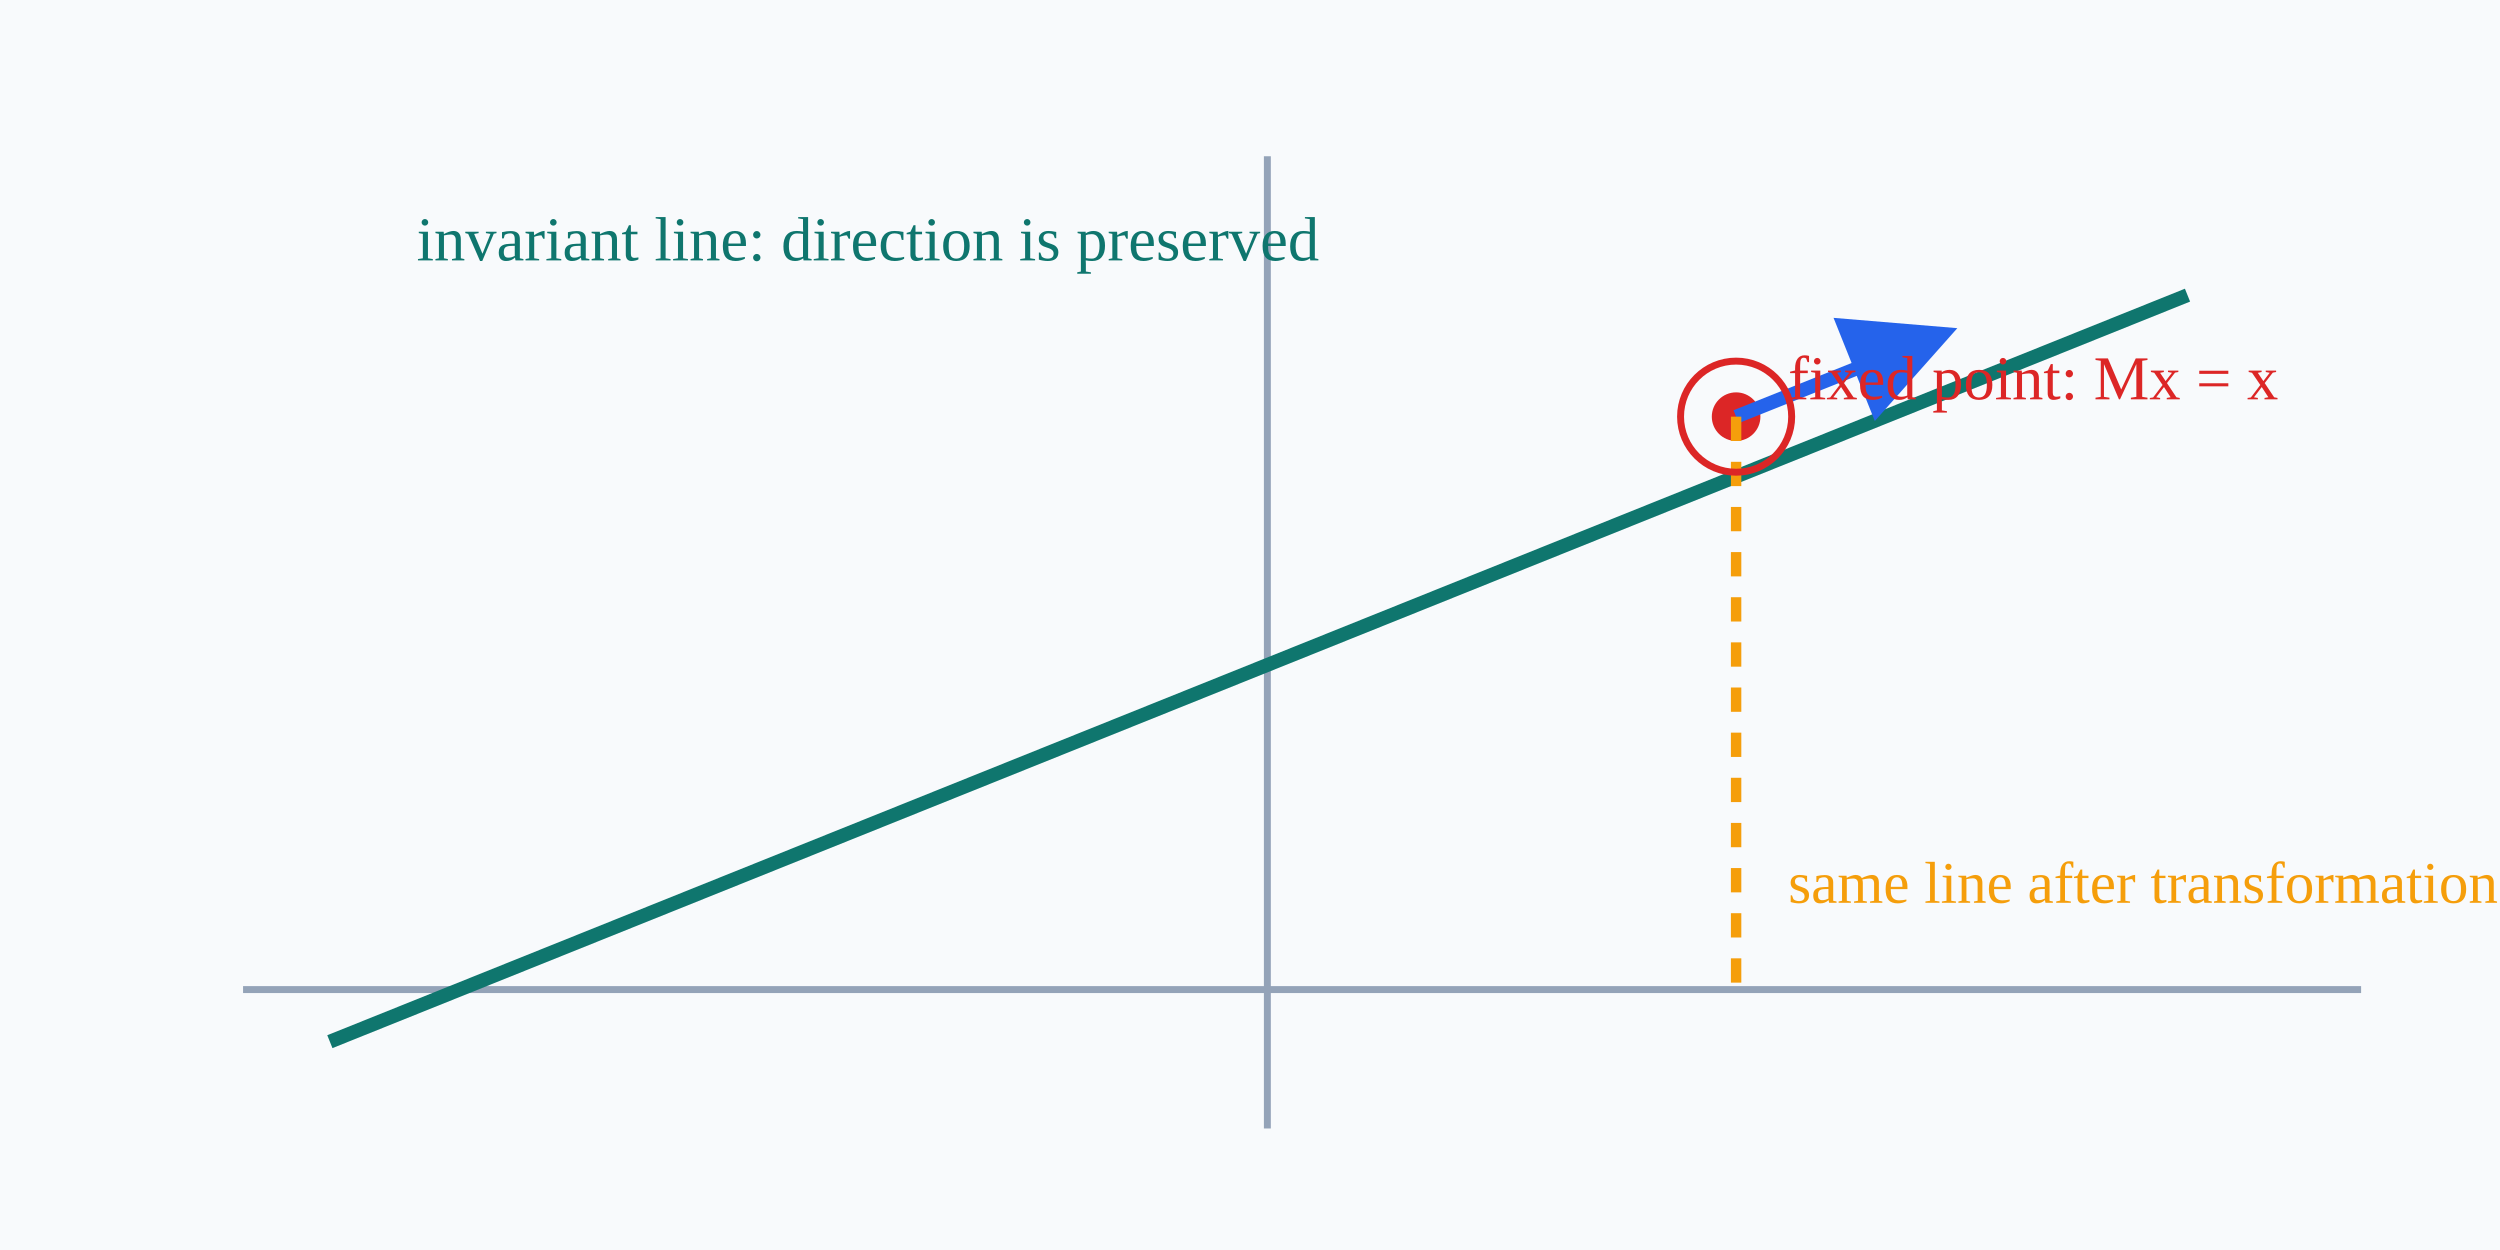
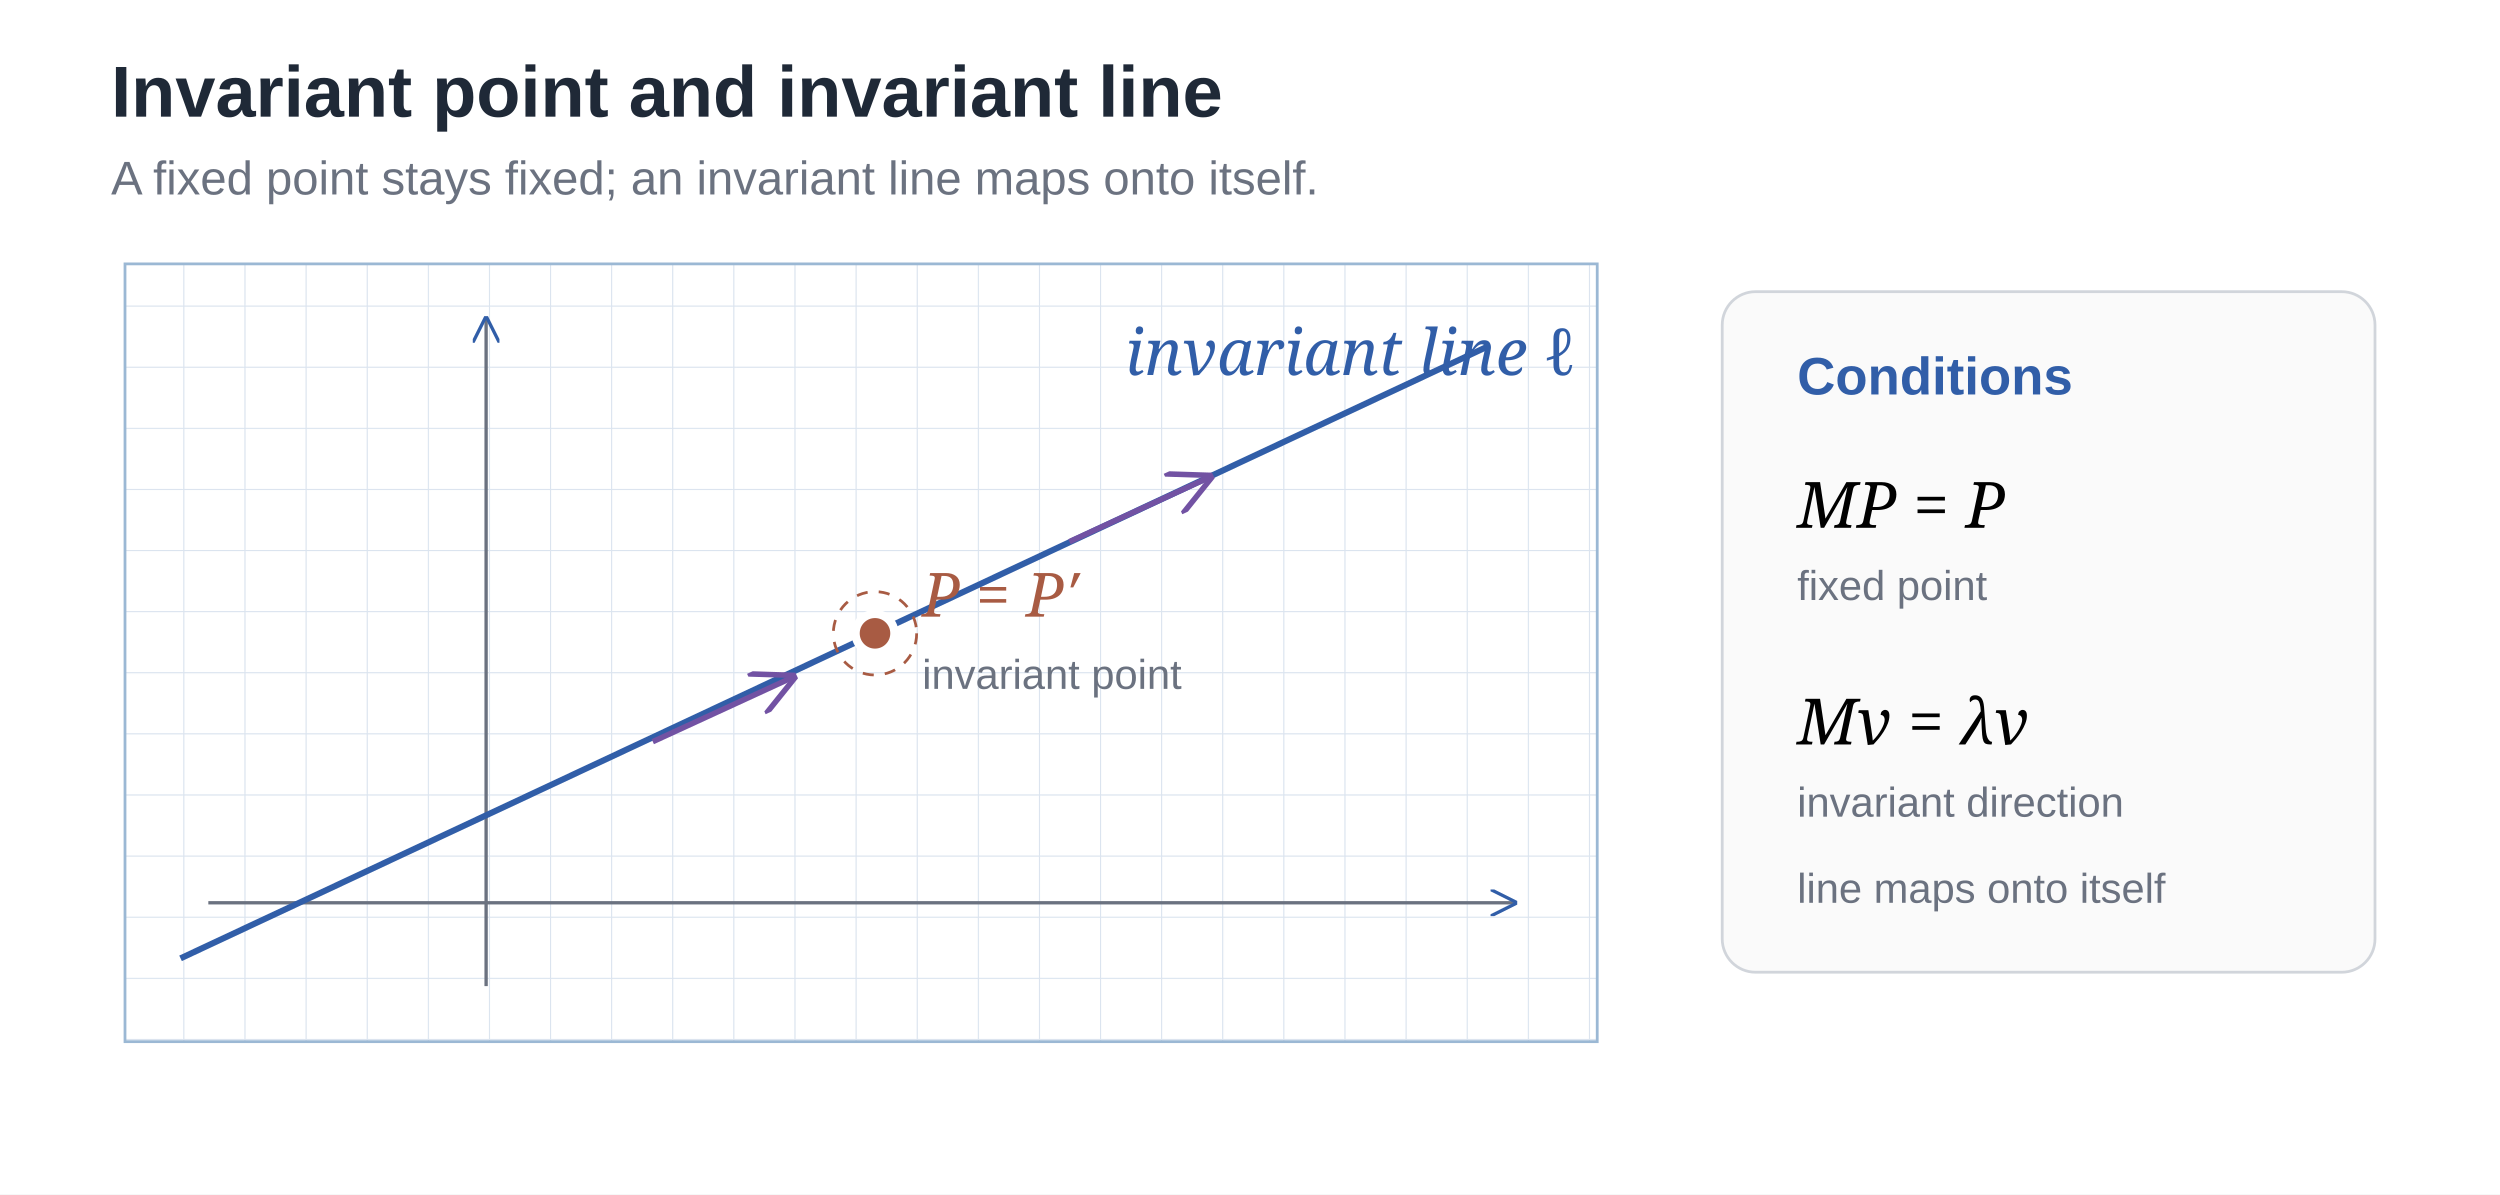
- <svg xmlns="http://www.w3.org/2000/svg" viewBox="0 0 720 360" role="img" aria-labelledby="title desc">
+ <svg xmlns="http://www.w3.org/2000/svg" viewBox="0 0 900 430" role="img" aria-labelledby="title desc">
  <defs>
-     <marker id="arrow" markerWidth="8" markerHeight="8" refX="7" refY="4" orient="auto">
-       <path d="M0,0 L8,4 L0,8 z" fill="#2563eb" />
+     <marker id="a" markerWidth="8" markerHeight="8" refX="7" refY="4" orient="auto">
+       <path d="M0 0L8 4L0 8" fill="none" stroke="#315ea8" />
    </marker>
+     <marker id="p" markerWidth="8" markerHeight="8" refX="7" refY="4" orient="auto">
+       <path d="M0 0L8 4L0 8" fill="none" stroke="#7252a3" />
+     </marker>
+     <pattern id="g" width="22" height="22" patternUnits="userSpaceOnUse">
+       <path d="M22 0H0V22" fill="none" stroke="#dbe4ef" stroke-width="0.8" />
+     </pattern>
  </defs>
-   <rect width="720" height="360" fill="#f8fafc" />
-   <line x1="70" y1="285" x2="680" y2="285" stroke="#94a3b8" stroke-width="2" />
-   <line x1="365" y1="325" x2="365" y2="45" stroke="#94a3b8" stroke-width="2" />
-   <line x1="95" y1="300" x2="630" y2="85" stroke="#0f766e" stroke-width="4" />
-   <circle cx="500" cy="120" r="7" fill="#dc2626" />
-   <line x1="500" y1="120" x2="560" y2="96" stroke="#2563eb" stroke-width="4" marker-end="url(#arrow)" />
-   <line x1="500" y1="120" x2="500" y2="285" stroke="#f59e0b" stroke-width="3" stroke-dasharray="7 6" />
-   <circle cx="500" cy="120" r="16" fill="none" stroke="#dc2626" stroke-width="2" />
-   <text x="515" y="115" font-size="18" fill="#dc2626">fixed point: Mx = x</text>
-   <text x="120" y="75" font-size="18" fill="#0f766e">invariant line: direction is preserved</text>
-   <text x="515" y="260" font-size="17" fill="#f59e0b">same line after transformation</text>
+   <rect width="900" height="430" fill="#fff" />
+   <text x="40" y="42" font-family="Arial" font-size="26" font-weight="600" fill="#1f2937">Invariant point and invariant line</text>
+   <text x="40" y="70" font-family="Arial" font-size="17" fill="#6b7280">A fixed point stays fixed; an invariant line maps onto itself.</text>
+   <rect x="45" y="95" width="530" height="280" fill="url(#g)" stroke="#9bb8d4" />
+   <line x1="75" y1="325" x2="545" y2="325" stroke="#6b7280" stroke-width="1.2" marker-end="url(#a)" />
+   <line x1="175" y1="355" x2="175" y2="115" stroke="#6b7280" stroke-width="1.2" marker-end="url(#a)" />
+   <line x1="65" y1="345" x2="535" y2="125" stroke="#315ea8" stroke-width="2.2" />
+   <text x="405" y="135" font-family="Georgia" font-size="23" font-style="italic" fill="#315ea8">invariant line ℓ</text>
+   <circle cx="315" cy="228" r="7" fill="#a85b43" stroke="#fff" stroke-width="3" />
+   <circle cx="315" cy="228" r="15" fill="none" stroke="#a85b43" stroke-width="1" stroke-dasharray="4 4" />
+   <text x="332" y="222" font-family="Georgia" font-size="22" font-style="italic" fill="#a85b43">P = P′</text>
+   <text x="332" y="248" font-family="Arial" font-size="15" fill="#6b7280">invariant point</text>
+   <line x1="235" y1="267" x2="285" y2="244" stroke="#7252a3" stroke-width="2" marker-end="url(#p)" />
+   <line x1="385" y1="195" x2="435" y2="172" stroke="#7252a3" stroke-width="2" marker-end="url(#p)" />
+   <rect x="620" y="105" width="235" height="245" rx="12" fill="#fafafa" stroke="#d1d5db" />
+   <text x="647" y="142" font-family="Arial" font-size="19" font-weight="600" fill="#315ea8">Conditions</text>
+   <text x="647" y="190" font-family="Georgia" font-size="23" font-style="italic">MP = P</text>
+   <text x="647" y="216" font-family="Arial" font-size="15" fill="#6b7280">fixed point</text>
+   <text x="647" y="268" font-family="Georgia" font-size="23" font-style="italic">Mv = λv</text>
+   <text x="647" y="294" font-family="Arial" font-size="15" fill="#6b7280">invariant direction</text>
+   <text x="647" y="325" font-family="Arial" font-size="15" fill="#6b7280">line maps onto itself</text>
</svg>
